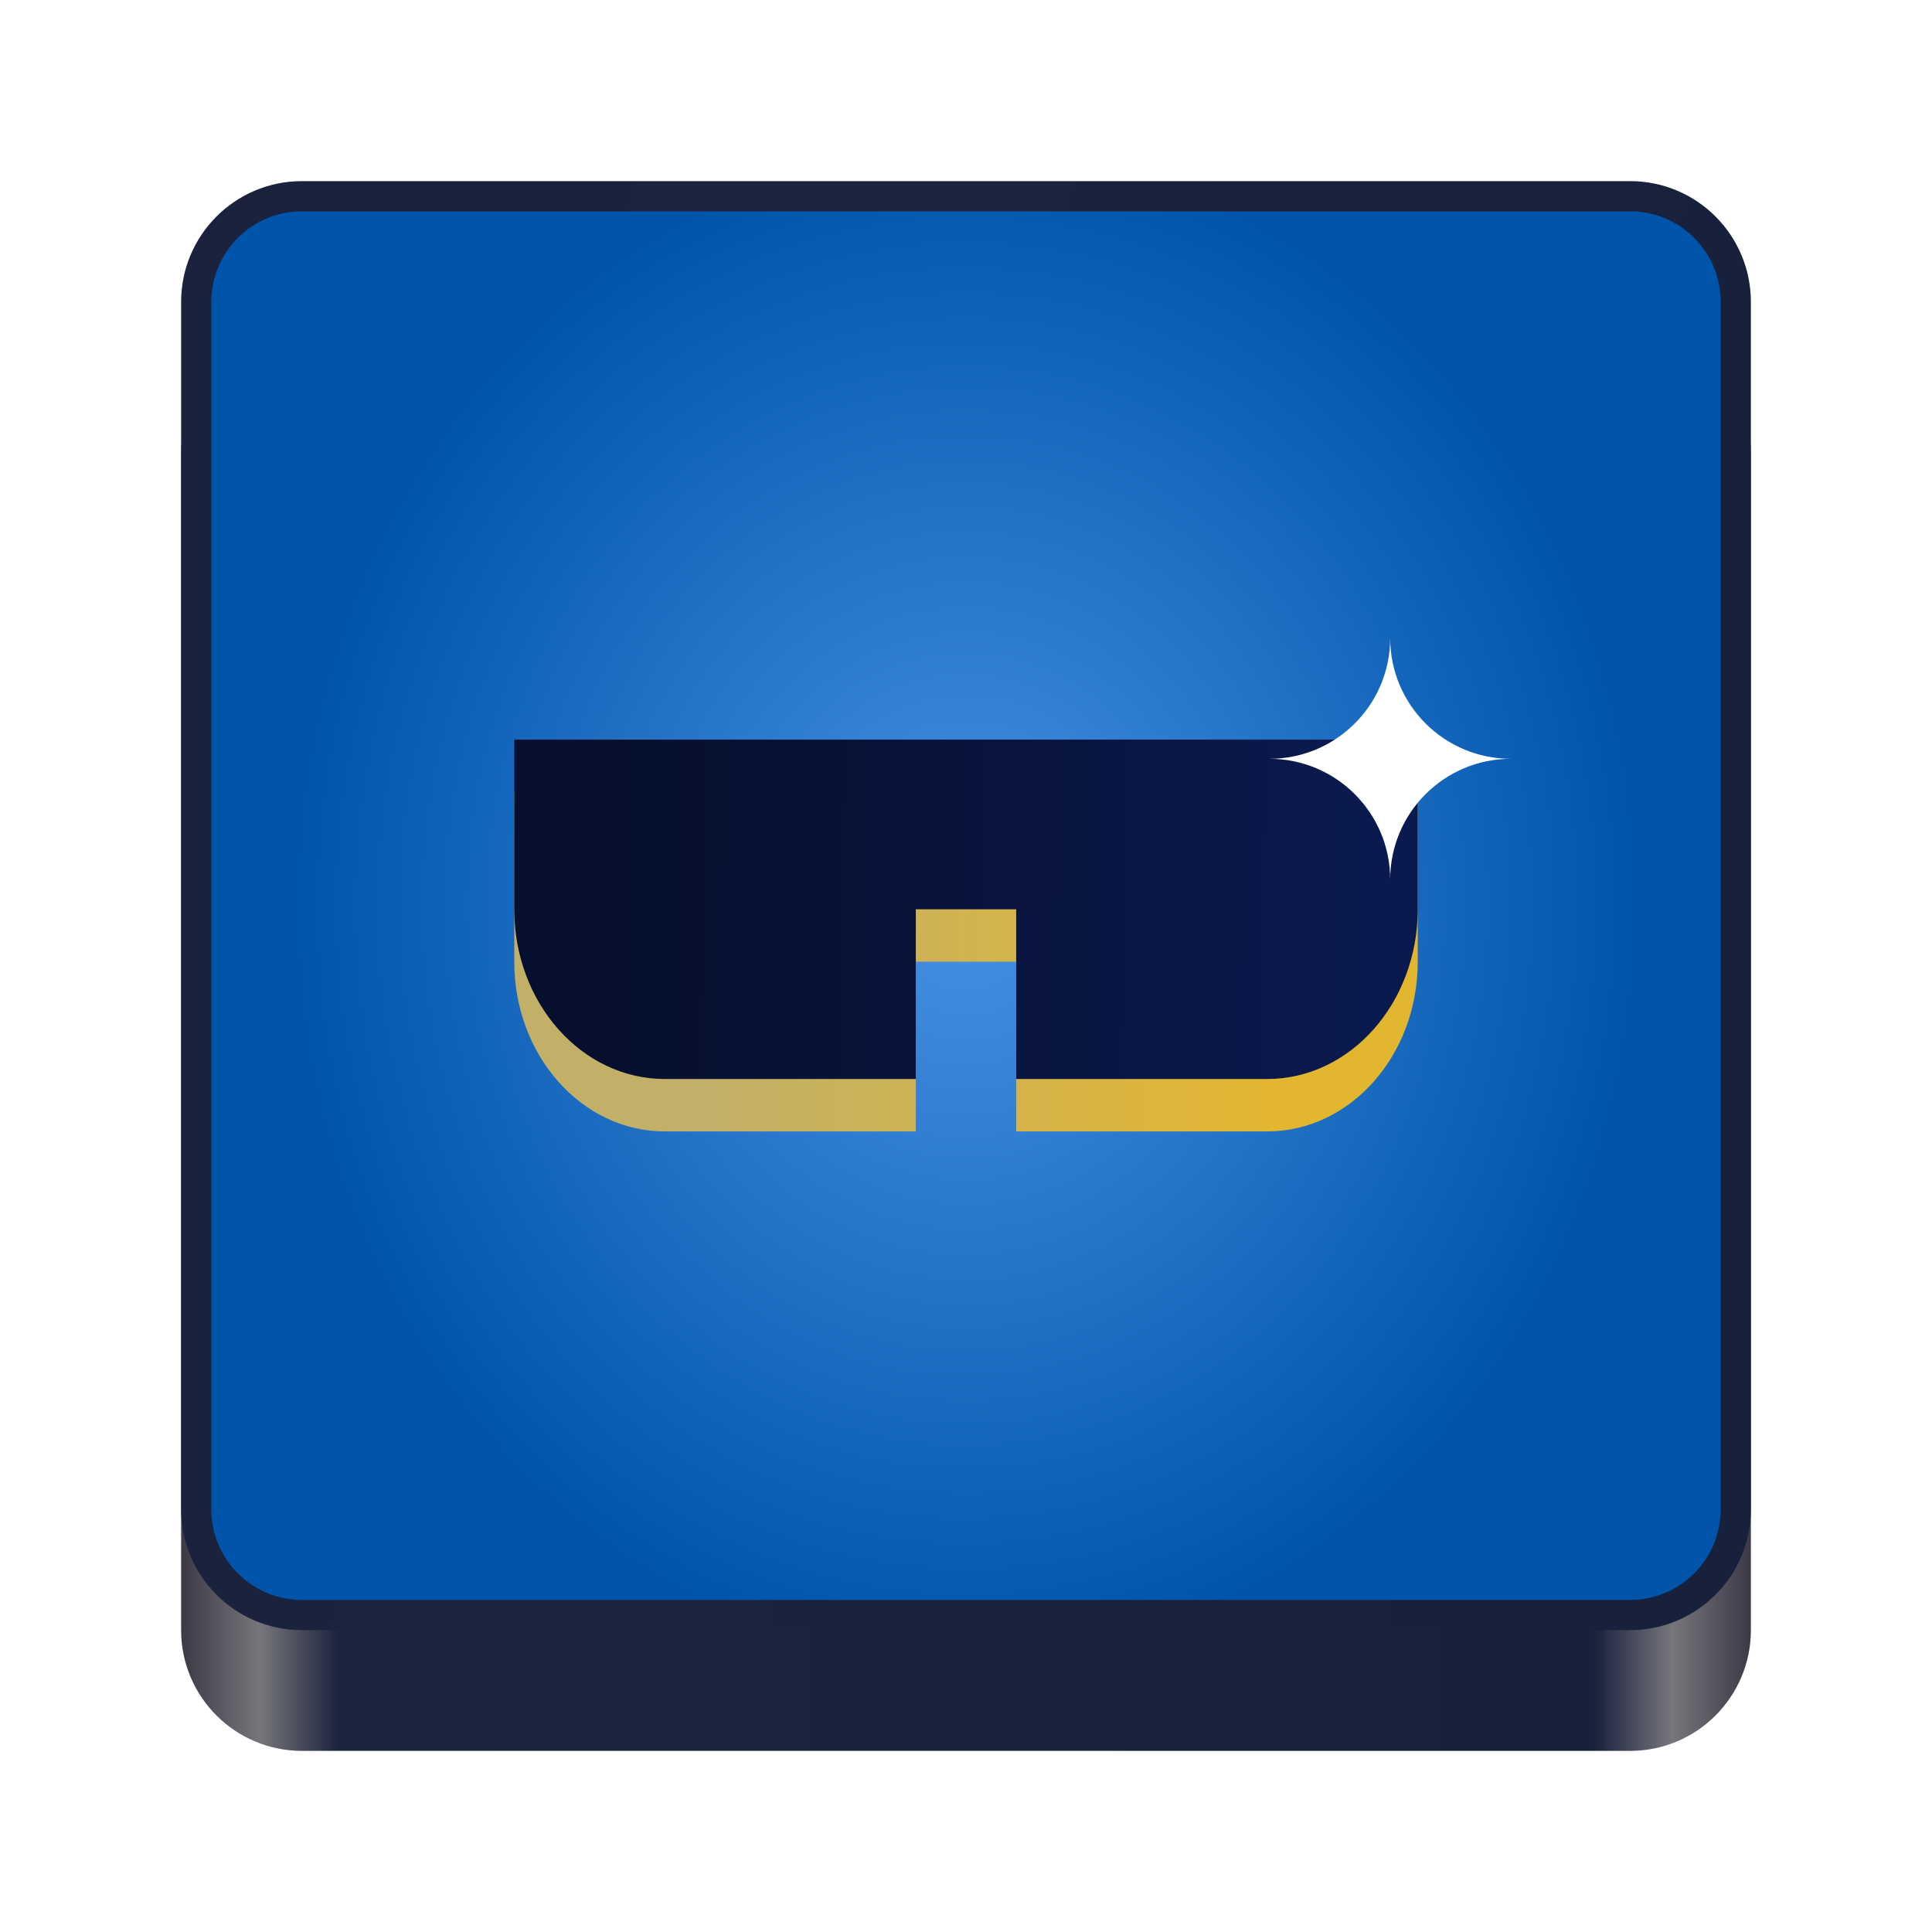
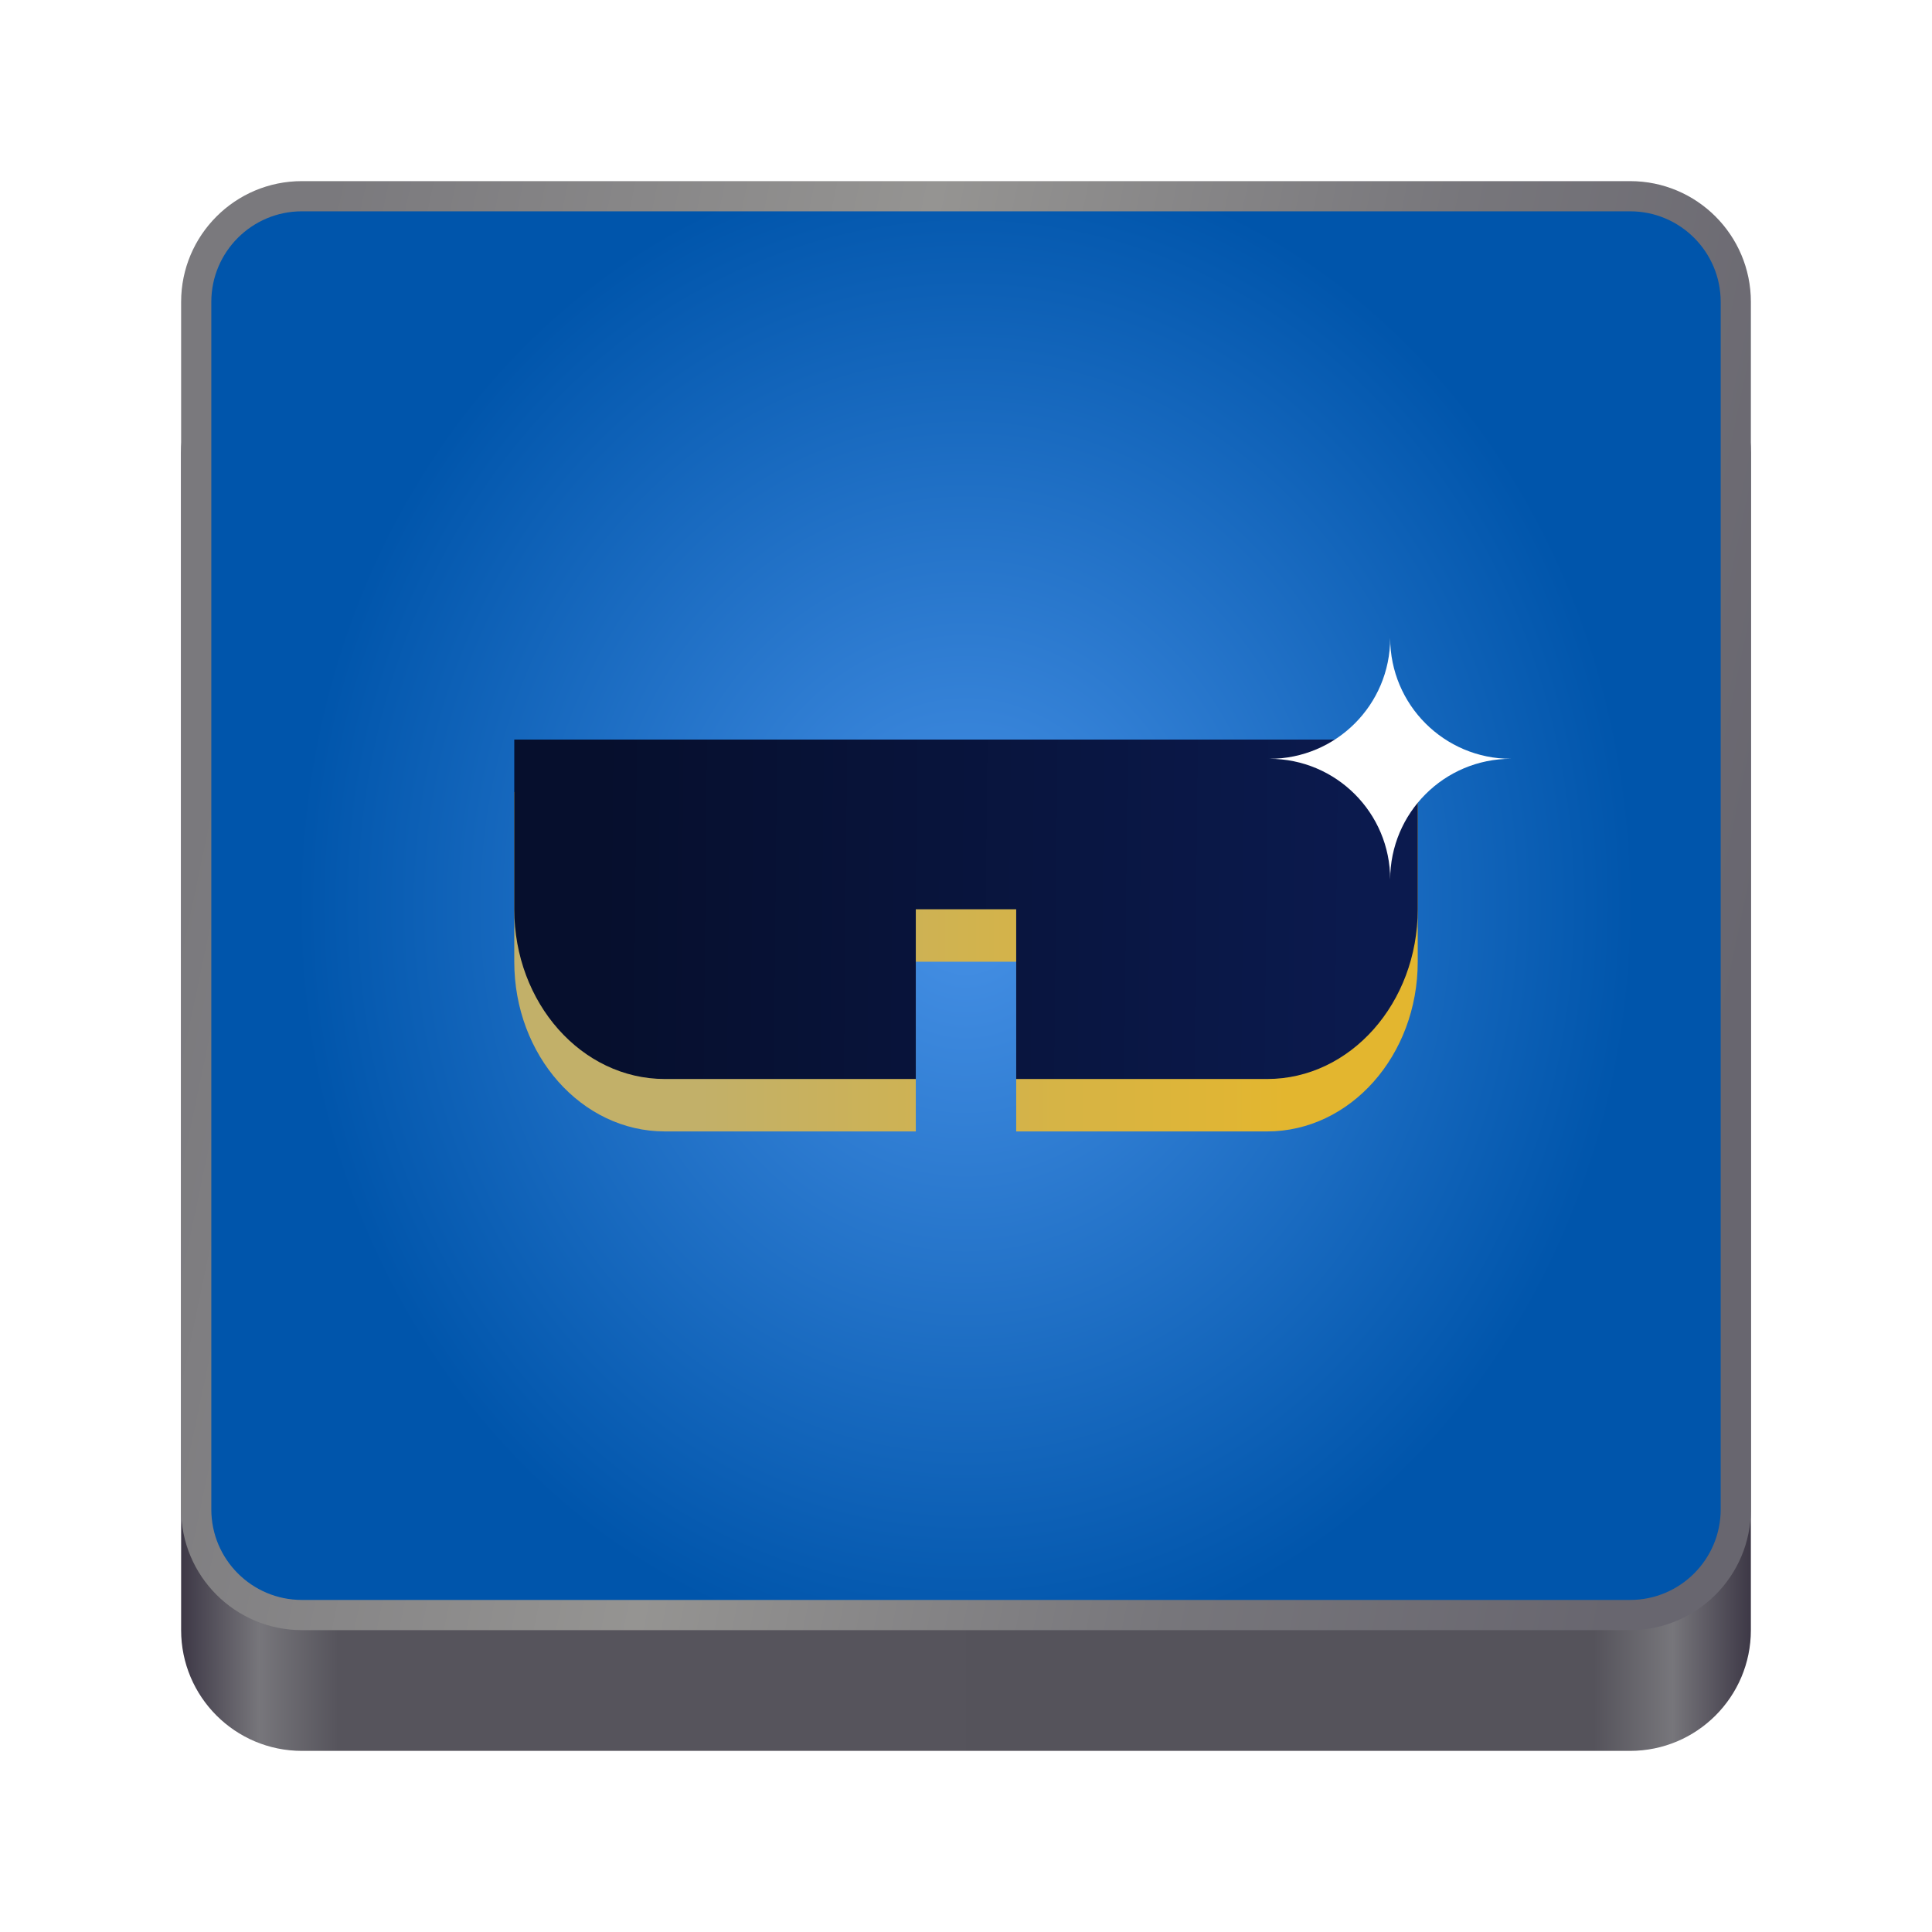
<svg xmlns="http://www.w3.org/2000/svg" xmlns:ns1="https://boxy-svg.com" height="128px" viewBox="0 0 128 128" width="128px">
  <defs>
    <radialGradient gradientUnits="userSpaceOnUse" cx="64" cy="60" r="50" id="gradient-2" gradientTransform="matrix(0.887471, 0.004686, -0.00528, 0.999986, 7.518615, -0.299049)">
      <stop offset="0" style="stop-color: rgb(71, 145, 230);" />
      <stop offset="1" style="stop-color: rgb(0, 85, 171);" />
    </radialGradient>
    <linearGradient gradientUnits="userSpaceOnUse" x1="0" y1="-2.267" x2="0" y2="3.733" id="gradient-0" gradientTransform="matrix(-0.009142, 0.887232, -2.560409, -0.02077, 2.285055, -0.667464)" spreadMethod="pad">
      <stop offset="0" style="stop-color: rgb(11, 26, 78);" />
      <stop offset="1" style="stop-color: rgb(2.284% 5.982% 17.582%)" />
    </linearGradient>
    <linearGradient gradientUnits="userSpaceOnUse" x1="0" y1="-2" x2="0" y2="4" id="gradient-3" gradientTransform="matrix(0.000755, -0.887267, 1.942026, 0.0013, -1.38541, 0.438924)">
      <stop offset="0" style="stop-color: rgb(194, 176, 105);" />
      <stop offset="1" style="stop-color: rgb(227, 182, 47);" />
    </linearGradient>
    <radialGradient gradientUnits="userSpaceOnUse" cx="145.435" cy="57.514" r="5.5" id="gradient-1" gradientTransform="matrix(1.454546, 0, 0, 1.454546, -119.4386, -33.38401)">
      <stop offset="0" style="stop-color: rgb(255, 255, 255);" />
      <stop offset="1" style="stop-color: rgb(255, 255, 255);" />
    </radialGradient>
  </defs>
  <linearGradient id="a" gradientUnits="userSpaceOnUse" x1="12" x2="116" y1="64" y2="64">
    <stop offset="0" stop-color="#3d3846" />
    <stop offset="0.05" stop-color="#77767b" />
-     <stop offset="0.1" style="stop-color: rgb(28, 36, 62);" />
-     <stop offset="0.9" style="stop-color: rgb(24, 33, 60);" />
+     <stop offset="0.1" style="stop-color: rgb(86, 84, 92);" />
+     <stop offset="0.9" style="stop-color: rgb(85, 83, 91);" />
    <stop offset="0.95" stop-color="#77767b" />
    <stop offset="1" stop-color="#3d3846" />
  </linearGradient>
  <linearGradient id="b" gradientUnits="userSpaceOnUse" x1="12" x2="112.041" y1="60" y2="80.988">
-     <stop offset="0" style="stop-color: rgb(26, 34, 61);" />
-     <stop offset="0.384" style="stop-color: rgb(27, 35, 62);" />
-     <stop offset="0.721" style="stop-color: rgb(25, 34, 60);" />
-     <stop offset="1" style="stop-color: rgb(24, 33, 60);" />
+     <stop offset="0" style="stop-color: rgb(122, 121, 125);" />
+     <stop offset="0.384" style="stop-color: rgb(149, 148, 146);" />
+     <stop offset="0.721" style="stop-color: rgb(119, 118, 123);" />
+     <stop offset="1" style="stop-color: rgb(104, 102, 111);" />
  </linearGradient>
  <path d="m 20 22 h 88 c 4.418 0 8 3.582 8 8 v 78 c 0 4.418 -3.582 8 -8 8 h -88 c -4.418 0 -8 -3.582 -8 -8 v -78 c 0 -4.418 3.582 -8 8 -8 z m 0 0" fill="url(#a)" />
  <path d="m 20 12 h 88 c 4.418 0 8 3.582 8 8 v 80 c 0 4.418 -3.582 8 -8 8 h -88 c -4.418 0 -8 -3.582 -8 -8 v -80 c 0 -4.418 3.582 -8 8 -8 z m 0 0" fill="url(#b)" />
  <path d="m 20 14 h 88 c 3.312 0 6 2.688 6 6 v 80 c 0 3.312 -2.688 6 -6 6 h -88 c -3.312 0 -6 -2.688 -6 -6 v -80 c 0 -3.312 2.688 -6 6 -6 z m 0 0" style="paint-order: stroke; fill: url(&quot;#gradient-2&quot;);" />
  <g id="svg1" transform="matrix(1.781442, 0, 0, 2.044286, 120.0849, -71.56977)" style="">
    <g id="layer1" transform="matrix(1, 0, 0, 1, 25.63736, -85.62053)" />
    <g style="" transform="matrix(0.144827, 0, 0, 0.142241, 33.69799, 40.2766)">
      <g transform="matrix(12.88892, 0, 0, 12.88892, -450.0601, 169.2036)" style="">
        <path d="M -9 -2 H 9 V 1 A 3 3 0 0 1 6 4 H 1 V 1 H -1 V 4 H -6 A 3 3 0 0 1 -9 1 Z" style="fill: url(&quot;#gradient-3&quot;);" />
      </g>
    </g>
    <g style="" transform="matrix(0.822505, 0, 0, 0.733861, -85.02569, 14.95406)" />
    <g id="svg11300" style="" transform="matrix(0.271662, 0, 0, 0.244248, 75.74046, 69.21566)">
      <g transform="matrix(1, 0, 0, 1, 526.087, -183.8398)" id="g49" style="display:inline;enable-background:new">
        <g style="stroke-width:0.905" transform="matrix(1.222222,0,0,1,-268.1282,-10.2112)" id="g43" />
        <g id="g48" transform="translate(0,2)">
          <g id="g44" transform="matrix(0.8,0,0,0.8,-457.2,35.6)" style="fill:#5e5c64;stroke-width:1.25" />
          <g id="g45" transform="matrix(0.8,0,0,0.8,-457.2,35.6)" style="fill:#5e5c64;stroke-width:1.25" />
          <g style="fill:#c0bfbc;stroke-width:1.25" transform="matrix(0.8,0,0,0.8,-457.2,28.4)" id="g47" />
        </g>
      </g>
    </g>
  </g>
  <g id="group-1" transform="matrix(1.781442, 0, 0, 2.044286, 120.0849, -74.04241)" style="">
    <g id="group-2" transform="matrix(1, 0, 0, 1, 25.63736, -85.62053)" />
    <g style="" transform="matrix(0.144827, 0, 0, 0.142241, 33.69799, 40.2766)">
      <g transform="matrix(12.88892, 0, 0, 12.88892, -450.0601, 169.2036)" style="">
        <path d="M -9 -2.267 L 9 -2.267 L 9 0.733 C 9 2.39 7.657 3.733 6 3.733 L 1 3.733 L 1 0.733 L -1 0.733 L -1 3.733 L -6 3.733 C -7.657 3.733 -9 2.39 -9 0.733 L -9 -2.267 Z" style="fill: url(&quot;#gradient-0&quot;); fill-rule: nonzero; paint-order: fill;" />
      </g>
    </g>
    <g style="" transform="matrix(0.822505, 0, 0, 0.733861, -85.02569, 14.95406)" />
    <g id="group-3" style="" transform="matrix(0.271662, 0, 0, 0.244248, 75.74046, 69.21566)">
      <g transform="matrix(1, 0, 0, 1, 526.087, -183.8398)" id="group-4" style="display:inline;enable-background:new">
        <g style="stroke-width:0.905" transform="matrix(1.222222,0,0,1,-268.1282,-10.2112)" id="group-5" />
        <g id="group-6" transform="translate(0,2)">
          <g id="group-7" transform="matrix(0.8,0,0,0.8,-457.2,35.6)" style="fill:#5e5c64;stroke-width:1.25" />
          <g id="group-8" transform="matrix(0.8,0,0,0.8,-457.2,35.6)" style="fill:#5e5c64;stroke-width:1.25" />
          <g style="fill:#c0bfbc;stroke-width:1.25" transform="matrix(0.8,0,0,0.8,-457.2,28.4)" id="group-9" />
        </g>
      </g>
    </g>
  </g>
  <path style="fill: url(&quot;#gradient-1&quot;);" d="M 92.103 42.273 H 92.103 A 8 8 0 0 0 100.103 50.273 V 50.273 A 8 8 0 0 0 92.103 58.273 H 92.103 A 8 8 0 0 0 84.103 50.273 V 50.273 A 8 8 0 0 0 92.103 42.273 Z" ns1:shape="rect 84.103 42.273 16 16 2 13 13 2@5d6c2290" />
+   <g fill="#62c9ea" transform="matrix(1, 0, 0, 1, 69.12, -1.28)" />
</svg>
